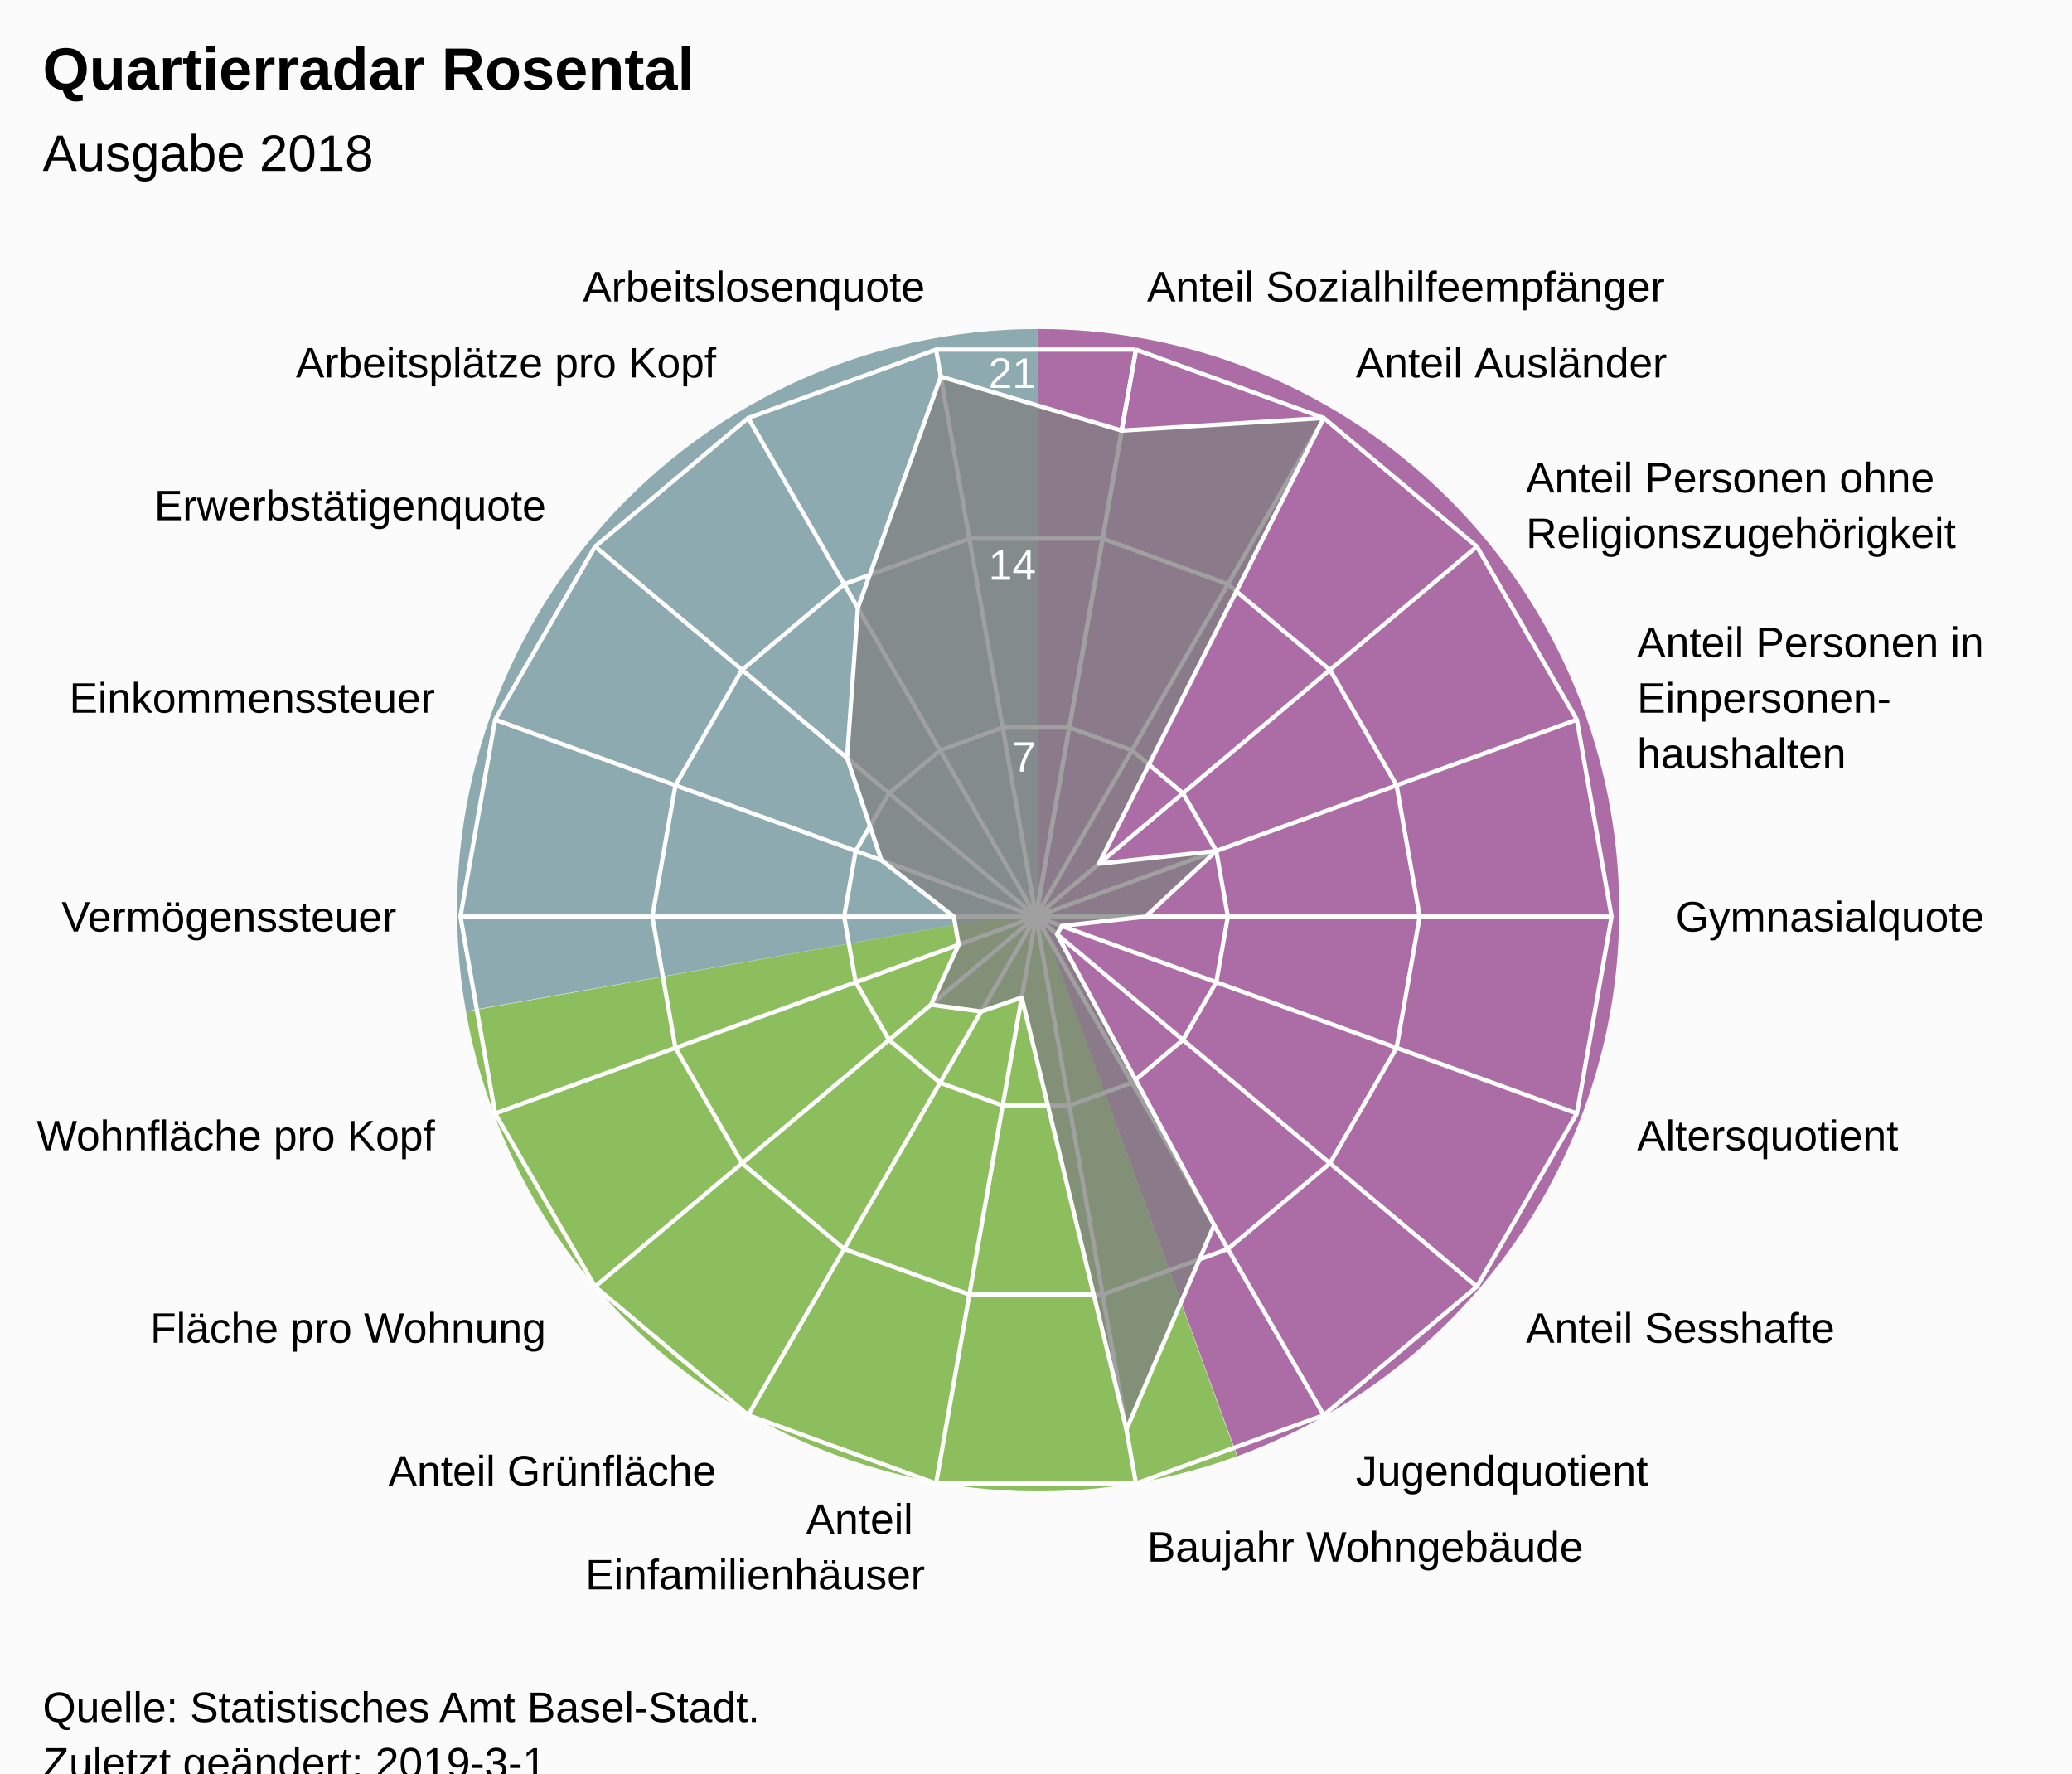
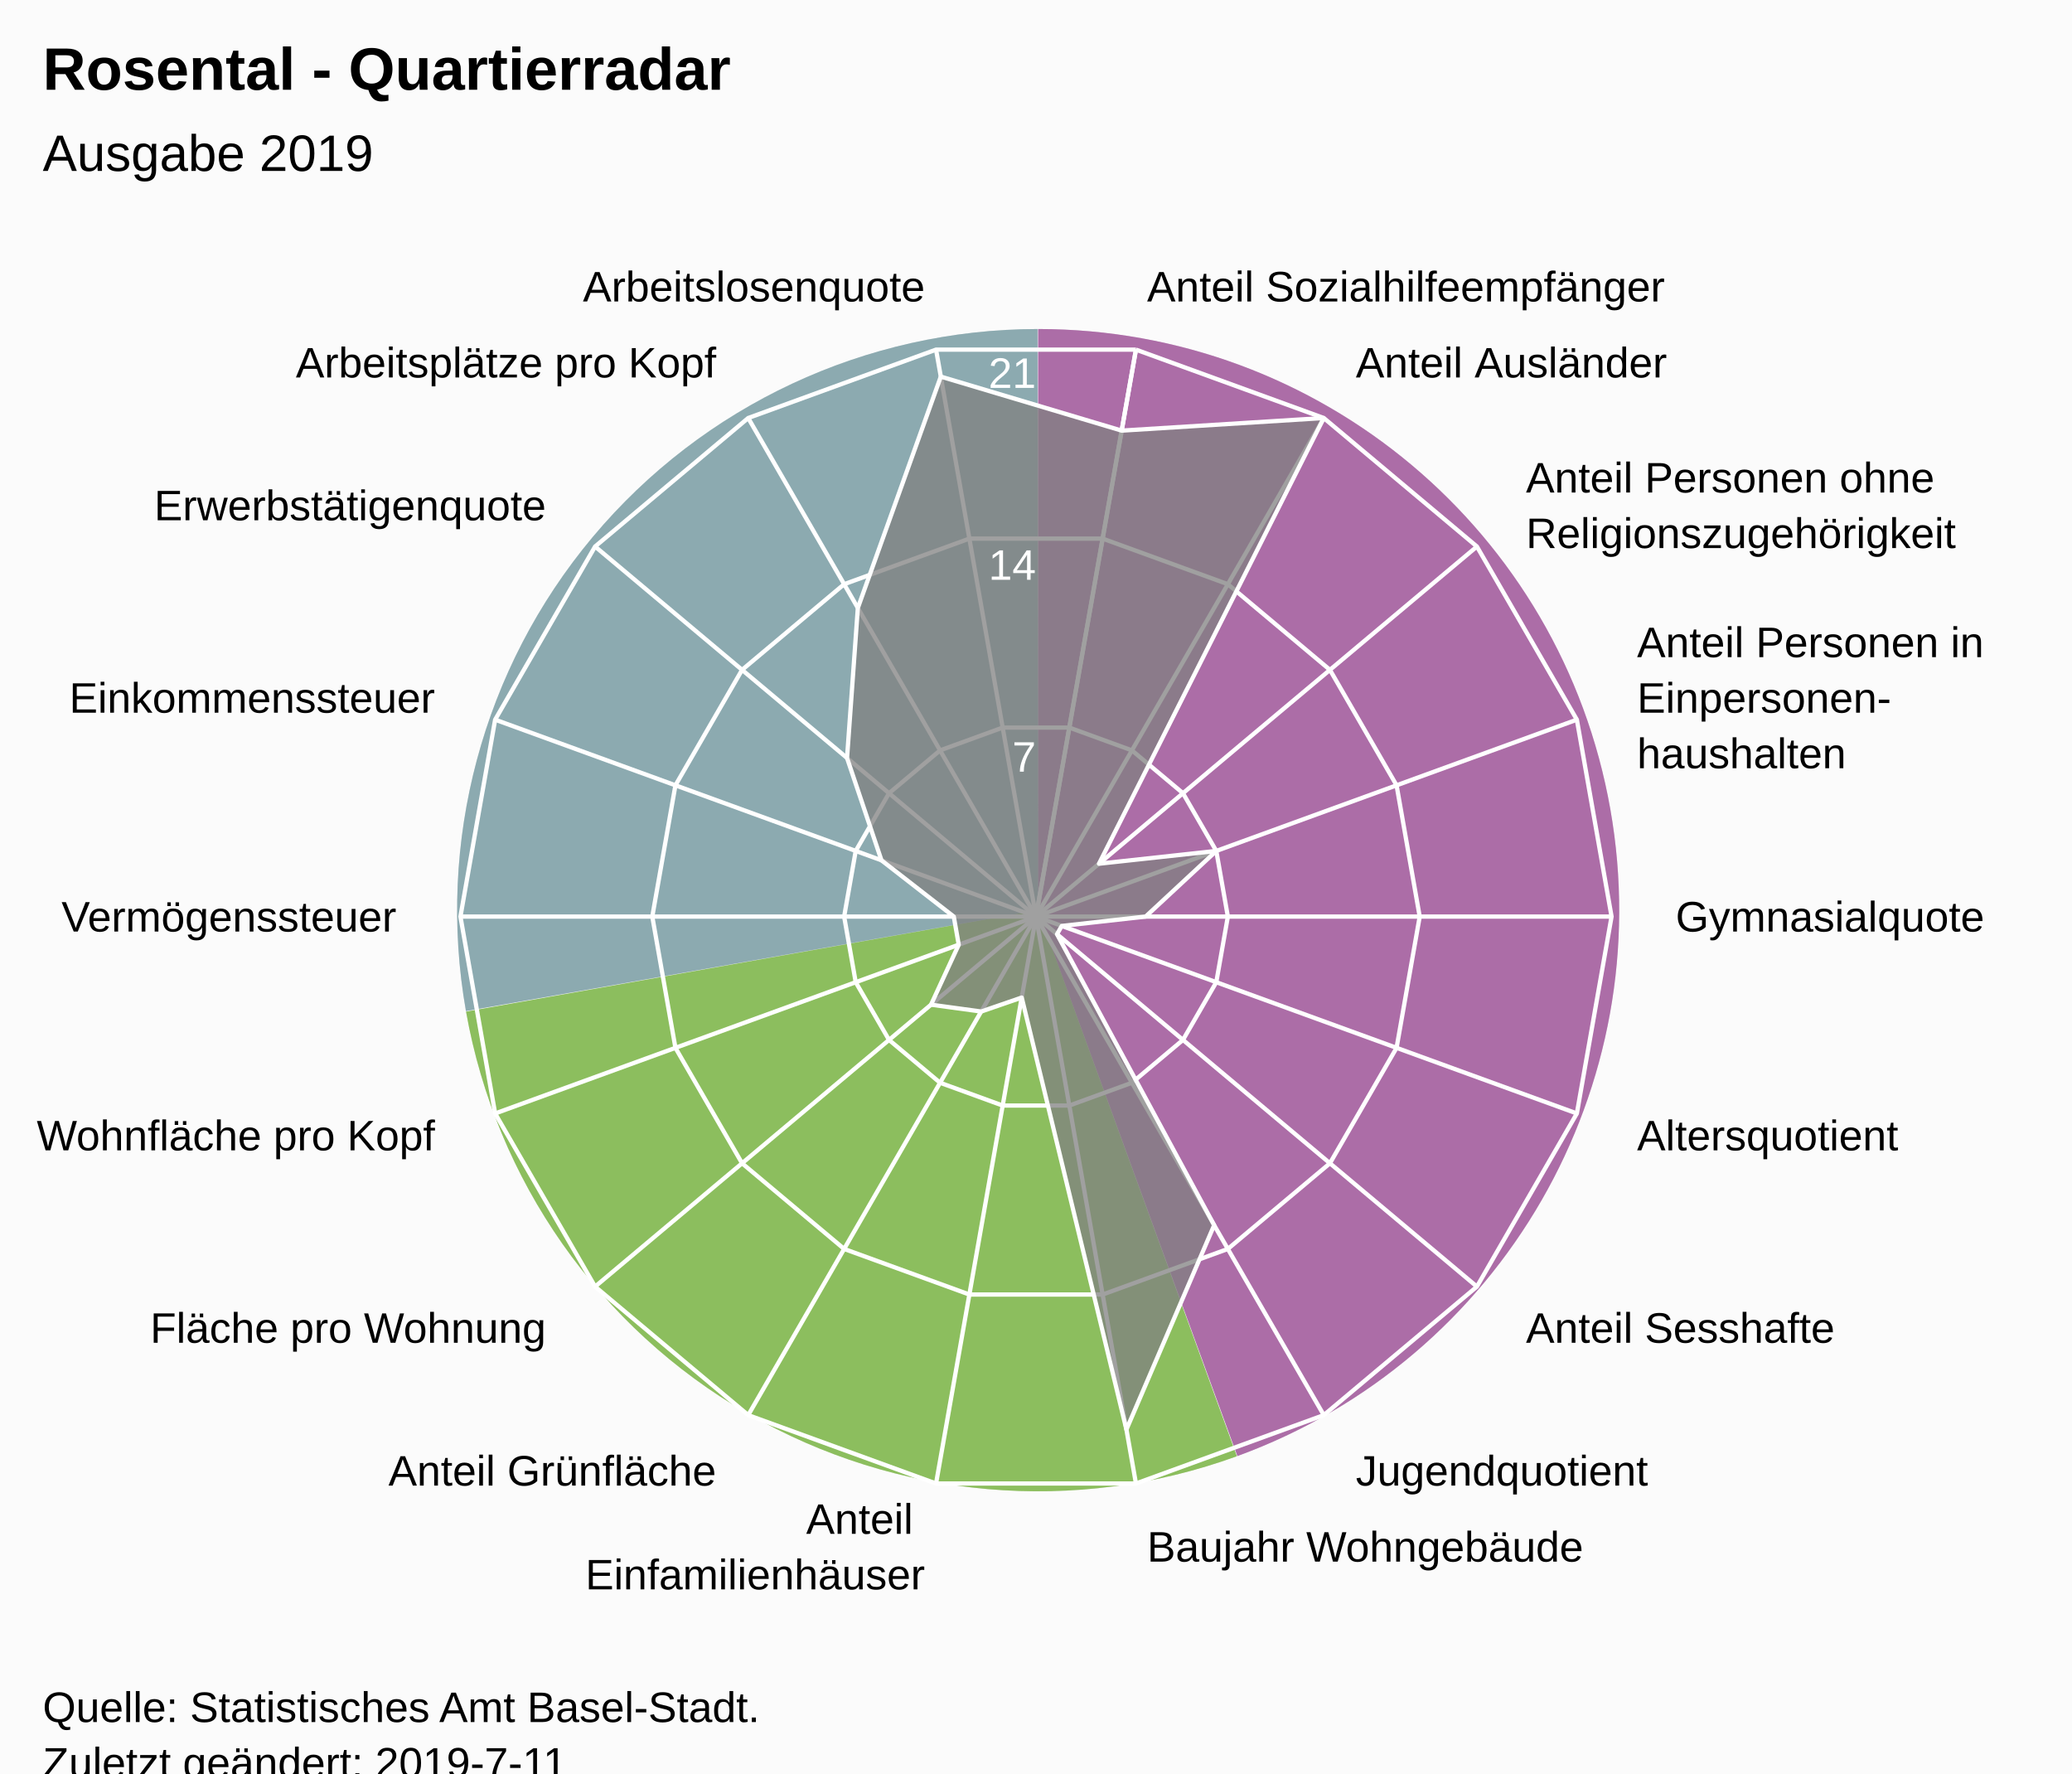
<svg xmlns="http://www.w3.org/2000/svg" version="1.1" class="highcharts-root" style="font-family:Arial;font-size:12px;" viewBox="0 0 485 415">
  <defs>
-     <clipPath id="highcharts-43zshjs-7">
+     <clipPath id="highcharts-nzu8xd1-7">
      <rect x="0" y="0" width="465" height="317" fill="none" />
    </clipPath>
-     <clipPath id="highcharts-43zshjs-9">
+     <clipPath id="highcharts-nzu8xd1-9">
      <circle cx="232.5" cy="158.5" r="134.725" />
    </clipPath>
  </defs>
  <rect fill="#fbfbfb" class="highcharts-background" x="0" y="0" width="485" height="428" rx="0" ry="0" />
  <rect fill="none" class="highcharts-plot-background" x="10" y="56" width="465" height="317" />
  <path fill="#923F8D" d="M 243 77 A 136 136 0 0 1 289.643 340.752 L 243 213 A 0 0 0 0 0 243 213 Z" fill-opacity="0.5" />
  <path fill="#68AB2B" d="M 289.515 340.798 A 136 136 0 0 1 109.09 236.75 L 243 213 A 0 0 0 0 0 243 213 Z" fill-opacity="0.5" />
  <path fill="#689199" d="M 109.066 236.616 A 136 136 0 0 1 242.864 77 L 243 213 A 0 0 0 0 0 243 213 Z" fill-opacity="0.5" />
  <path fill="#923F8D" d="M 243 77 A 136 136 0 0 1 289.643 340.752 L 243 213 A 0 0 0 0 0 243 213 Z" fill-opacity="0.5" />
  <path fill="#68AB2B" d="M 289.515 340.798 A 136 136 0 0 1 109.09 236.75 L 243 213 A 0 0 0 0 0 243 213 Z" fill-opacity="0.5" />
  <path fill="#689199" d="M 109.066 236.616 A 136 136 0 0 1 242.864 77 L 243 213 A 0 0 0 0 0 243 213 Z" fill-opacity="0.5" />
  <g class="highcharts-pane-group" data-z-index="0" />
  <g class="highcharts-grid highcharts-xaxis-grid " data-z-index="1">
    <path fill="none" stroke="white" stroke-width="1" data-z-index="1" class="highcharts-grid-line" d="M 242.5 214.5 L 265.895 81.822" opacity="1" />
    <path fill="none" stroke="white" stroke-width="1" data-z-index="1" class="highcharts-grid-line" d="M 242.5 214.5 L 309.862 97.825" opacity="1" />
    <path fill="none" stroke="white" stroke-width="1" data-z-index="1" class="highcharts-grid-line" d="M 242.5 214.5 L 345.705 127.9" opacity="1" />
    <path fill="none" stroke="white" stroke-width="1" data-z-index="1" class="highcharts-grid-line" d="M 242.5 214.5 L 369.1 168.421" opacity="1" />
    <path fill="none" stroke="white" stroke-width="1" data-z-index="1" class="highcharts-grid-line" d="M 242.5 214.5 L 377.225 214.5" opacity="1" />
    <path fill="none" stroke="white" stroke-width="1" data-z-index="1" class="highcharts-grid-line" d="M 242.5 214.5 L 369.1 260.579" opacity="1" />
    <path fill="none" stroke="white" stroke-width="1" data-z-index="1" class="highcharts-grid-line" d="M 242.5 214.5 L 345.705 301.1" opacity="1" />
    <path fill="none" stroke="white" stroke-width="1" data-z-index="1" class="highcharts-grid-line" d="M 242.5 214.5 L 309.863 331.175" opacity="1" />
    <path fill="none" stroke="white" stroke-width="1" data-z-index="1" class="highcharts-grid-line" d="M 242.5 214.5 L 265.895 347.178" opacity="1" />
    <path fill="none" stroke="white" stroke-width="1" data-z-index="1" class="highcharts-grid-line" d="M 242.5 214.5 L 219.105 347.178" opacity="1" />
    <path fill="none" stroke="white" stroke-width="1" data-z-index="1" class="highcharts-grid-line" d="M 242.5 214.5 L 175.138 331.175" opacity="1" />
    <path fill="none" stroke="white" stroke-width="1" data-z-index="1" class="highcharts-grid-line" d="M 242.5 214.5 L 139.295 301.1" opacity="1" />
    <path fill="none" stroke="white" stroke-width="1" data-z-index="1" class="highcharts-grid-line" d="M 242.5 214.5 L 115.9 260.579" opacity="1" />
    <path fill="none" stroke="white" stroke-width="1" data-z-index="1" class="highcharts-grid-line" d="M 242.5 214.5 L 107.775 214.5" opacity="1" />
    <path fill="none" stroke="white" stroke-width="1" data-z-index="1" class="highcharts-grid-line" d="M 242.5 214.5 L 115.9 168.421" opacity="1" />
    <path fill="none" stroke="white" stroke-width="1" data-z-index="1" class="highcharts-grid-line" d="M 242.5 214.5 L 139.295 127.9" opacity="1" />
    <path fill="none" stroke="white" stroke-width="1" data-z-index="1" class="highcharts-grid-line" d="M 242.5 214.5 L 175.137 97.825" opacity="1" />
    <path fill="none" stroke="white" stroke-width="1" data-z-index="1" class="highcharts-grid-line" d="M 242.5 214.5 L 219.105 81.822" opacity="1" />
    <path fill="none" stroke="white" stroke-width="1" data-z-index="1" class="highcharts-grid-line" d="M 242.5 214.5 L 265.895 81.822" opacity="1" />
  </g>
  <g class="highcharts-grid highcharts-yaxis-grid " data-z-index="1">
    <path fill="none" stroke="white" stroke-width="1" data-z-index="1" class="highcharts-grid-line" d="M 242.5 214.5 L 242.5 214.5 L 242.5 214.5 L 242.5 214.5 L 242.5 214.5 L 242.5 214.5 L 242.5 214.5 L 242.5 214.5 L 242.5 214.5 L 242.5 214.5 L 242.5 214.5 L 242.5 214.5 L 242.5 214.5 L 242.5 214.5 L 242.5 214.5 L 242.5 214.5 L 242.5 214.5 L 242.5 214.5 L 242.5 214.5 L 242.5 214.5" opacity="1" />
    <path fill="none" stroke="white" stroke-width="1" data-z-index="1" class="highcharts-grid-line" d="M 250.298 170.274 L 250.298 170.274 L 234.702 170.274 L 220.046 175.608 L 208.098 185.633 L 200.3 199.14 L 197.592 214.5 L 200.3 229.86 L 208.098 243.367 L 220.046 253.392 L 234.702 258.726 L 250.298 258.726 L 264.954 253.392 L 276.902 243.367 L 284.7 229.86 L 287.408 214.5 L 284.7 199.14 L 276.902 185.633 L 264.954 175.608 L 250.298 170.274" opacity="1" />
    <path fill="none" stroke="white" stroke-width="1" data-z-index="1" class="highcharts-grid-line" d="M 258.097 126.048 L 258.097 126.048 L 226.903 126.048 L 197.592 136.716 L 173.696 156.767 L 158.1 183.781 L 152.683 214.5 L 158.1 245.219 L 173.696 272.233 L 197.592 292.284 L 226.903 302.952 L 258.097 302.952 L 287.408 292.284 L 311.304 272.233 L 326.9 245.219 L 332.317 214.5 L 326.9 183.781 L 311.304 156.767 L 287.408 136.716 L 258.097 126.048" opacity="1" />
    <path fill="none" stroke="white" stroke-width="1" data-z-index="1" class="highcharts-grid-line" d="M 265.895 81.822 L 265.895 81.822 L 219.105 81.822 L 175.137 97.825 L 139.295 127.9 L 115.9 168.421 L 107.775 214.5 L 115.9 260.579 L 139.295 301.1 L 175.138 331.175 L 219.105 347.178 L 265.895 347.178 L 309.863 331.175 L 345.705 301.1 L 369.1 260.579 L 377.225 214.5 L 369.1 168.421 L 345.705 127.9 L 309.862 97.825 L 265.895 81.822" opacity="1" />
  </g>
  <rect fill="none" class="highcharts-plot-border" data-z-index="1" x="10" y="56" width="465" height="317" />
  <g class="highcharts-axis highcharts-xaxis " data-z-index="2">
    <path fill="none" class="highcharts-axis-line" data-z-index="7" d="M 242.5 79.775 A 134.725 134.725 0 1 1 242.365 79.775 M 242.5 214.5 A 0 0 0 1 0 242.5 214.5 " />
  </g>
  <g class="highcharts-axis highcharts-yaxis " data-z-index="2">
    <path fill="none" class="highcharts-axis-line" data-z-index="7" d="M 242.5 214.5 L 242.5 79.775" />
  </g>
  <g class="highcharts-series-group" data-z-index="3">
-     <g data-z-index="0.1" class="highcharts-series highcharts-series-0 highcharts-area-series " transform="translate(10,56) scale(1 1)" clip-path="url(#highcharts-43zshjs-9)">
+     <g data-z-index="0.1" class="highcharts-series highcharts-series-0 highcharts-area-series " transform="translate(10,56) scale(1 1)" clip-path="url(#highcharts-nzu8xd1-9)">
      <path fill="rgb(128,128,128)" fill-opacity="0.75" d="M 252.553 44.776 L 299.863 41.825 L 247.244 146.129 L 274.7 143.14 L 258.162 158.5 L 238.529 160.694 L 237.415 162.624 L 274.201 230.728 L 253.667 278.542 L 229.158 177.454 L 219.669 180.724 L 207.927 179.119 L 214.414 165.083 L 213.254 158.5 L 196.329 145.335 L 188.269 121.386 L 190.799 86.272 L 210.219 32.14 L 252.553 44.776 L 232.5 158.5 L 232.5 158.5 L 232.5 158.5 L 232.5 158.5 L 232.5 158.5 L 232.5 158.5 L 232.5 158.5 L 232.5 158.5 L 232.5 158.5 L 232.5 158.5 L 232.5 158.5 L 232.5 158.5 L 232.5 158.5 L 232.5 158.5 L 232.5 158.5 L 232.5 158.5 L 232.5 158.5 L 232.5 158.5 L 232.5 158.5" class="highcharts-area" data-z-index="0" />
      <path fill="none" d="M 252.553 44.776 L 299.863 41.825 L 247.244 146.129 L 274.7 143.14 L 258.162 158.5 L 238.529 160.694 L 237.415 162.624 L 274.201 230.728 L 253.667 278.542 L 229.158 177.454 L 219.669 180.724 L 207.927 179.119 L 214.414 165.083 L 213.254 158.5 L 196.329 145.335 L 188.269 121.386 L 190.799 86.272 L 210.219 32.14 L 252.553 44.776" class="highcharts-graph" data-z-index="1" stroke="white" stroke-width="1" stroke-linejoin="round" stroke-linecap="round" />
    </g>
    <g data-z-index="0.1" class="highcharts-markers highcharts-series-0 highcharts-area-series " transform="translate(10,56) scale(1 1)" clip-path="none" />
  </g>
  <text x="10" text-anchor="start" class="highcharts-title" data-z-index="4" style="color:#000000;font-size:14px;font-weight:bold;font-family:Arial;fill:#000000;" y="21">
-     <tspan>Quartierradar Rosental</tspan>
+     <tspan>Rosental - Quartierradar</tspan>
  </text>
  <text x="10" text-anchor="start" class="highcharts-subtitle" data-z-index="4" style="color:#000000;font-size:12px;font-weight:normal;font-family:Arial;fill:#000000;" y="40">
-     <tspan>Ausgabe 2018</tspan>
+     <tspan>Ausgabe 2019</tspan>
  </text>
  <g class="highcharts-axis-labels highcharts-xaxis-labels " data-z-index="7">
    <text x="268.499" style="color:#000000;cursor:default;font-size:10px;fill:#000000;" transform="translate(0,0)" text-anchor="start" y="70.55" opacity="1">
      <tspan>Anteil Sozialhilfeempfänger</tspan>
    </text>
    <text x="317.362" style="color:#000000;cursor:default;font-size:10px;fill:#000000;" transform="translate(0,0)" text-anchor="start" y="88.334" opacity="1">
      <tspan>Anteil Ausländer</tspan>
    </text>
    <text x="357.196" style="color:#000000;cursor:default;font-size:10px;fill:#000000;" transform="translate(0,0)" text-anchor="start" y="115.259" opacity="1">
      <tspan>Anteil Personen ohne</tspan>
      <tspan dy="13" x="357.196">Religionszugehörigkeit</tspan>
    </text>
    <text x="383.195" style="color:#000000;cursor:default;font-size:10px;fill:#000000;" transform="translate(0,0)" text-anchor="start" y="153.791" opacity="1">
      <tspan>Anteil Personen in</tspan>
      <tspan dy="13" x="383.195">Einpersonen-</tspan>
      <tspan dy="13" x="383.195">haushalten</tspan>
    </text>
    <text x="392.225" style="color:#000000;cursor:default;font-size:10px;fill:#000000;" transform="translate(0,0)" text-anchor="start" y="218" opacity="1">
      <tspan>Gymnasialquote</tspan>
    </text>
    <text x="383.195" style="color:#000000;cursor:default;font-size:10px;fill:#000000;" transform="translate(0,0)" text-anchor="start" y="269.209" opacity="1">
      <tspan>Altersquotient</tspan>
    </text>
    <text x="357.196" style="color:#000000;cursor:default;font-size:10px;fill:#000000;" transform="translate(0,0)" text-anchor="start" y="314.241" opacity="1">
      <tspan>Anteil Sesshafte</tspan>
    </text>
    <text x="317.363" style="color:#000000;cursor:default;font-size:10px;fill:#000000;" transform="translate(0,0)" text-anchor="start" y="347.666" opacity="1">
      <tspan>Jugendquotient</tspan>
    </text>
    <text x="268.499" style="color:#000000;cursor:default;font-size:10px;fill:#000000;" transform="translate(0,0)" text-anchor="start" y="365.45" opacity="1">
      <tspan>Baujahr Wohngebäude</tspan>
    </text>
    <text x="216.501" style="color:#000000;cursor:default;font-size:10px;fill:#000000;" transform="translate(0,0)" text-anchor="end" y="358.95" opacity="1">
      <tspan>Anteil</tspan>
      <tspan dy="13" x="216.501">Einfamilienhäuser</tspan>
    </text>
    <text x="167.638" style="color:#000000;cursor:default;font-size:10px;fill:#000000;" transform="translate(0,0)" text-anchor="end" y="347.666" opacity="1">
      <tspan>Anteil Grünfläche</tspan>
    </text>
    <text x="127.804" style="color:#000000;cursor:default;font-size:10px;fill:#000000;" transform="translate(0,0)" text-anchor="end" y="314.241" opacity="1">
      <tspan>Fläche pro Wohnung</tspan>
    </text>
    <text x="101.805" style="color:#000000;cursor:default;font-size:10px;fill:#000000;" transform="translate(0,0)" text-anchor="end" y="269.209" opacity="1">
      <tspan>Wohnfläche pro Kopf</tspan>
    </text>
    <text x="92.775" style="color:#000000;cursor:default;font-size:10px;fill:#000000;" transform="translate(0,0)" text-anchor="end" y="218" opacity="1">
      <tspan>Vermögenssteuer</tspan>
    </text>
    <text x="101.805" style="color:#000000;cursor:default;font-size:10px;fill:#000000;" transform="translate(0,0)" text-anchor="end" y="166.791" opacity="1">
      <tspan>Einkommenssteuer</tspan>
    </text>
    <text x="127.804" style="color:#000000;cursor:default;font-size:10px;fill:#000000;" transform="translate(0,0)" text-anchor="end" y="121.759" opacity="1">
      <tspan>Erwerbstätigenquote</tspan>
    </text>
    <text x="167.637" style="color:#000000;cursor:default;font-size:10px;fill:#000000;" transform="translate(0,0)" text-anchor="end" y="88.334" opacity="1">
      <tspan>Arbeitsplätze pro Kopf</tspan>
    </text>
    <text x="216.501" style="color:#000000;cursor:default;font-size:10px;fill:#000000;" transform="translate(0,0)" text-anchor="end" y="70.55" opacity="1">
      <tspan>Arbeitslosenquote</tspan>
    </text>
    <text x="0" style="color:#000000;cursor:default;font-size:10px;fill:#000000;" transform="translate(0,0)" text-anchor="middle" y="-9999">18</text>
  </g>
  <g class="highcharts-axis-labels highcharts-yaxis-labels " data-z-index="7">
    <text x="0" style="color:white;cursor:default;font-size:10px;fill:white;" text-anchor="end" transform="translate(0,0)" y="-9999">0</text>
    <text x="242.5" style="color:white;cursor:default;font-size:10px;fill:white;" text-anchor="end" transform="translate(0,0)" y="180.592" opacity="1">7</text>
    <text x="242.5" style="color:white;cursor:default;font-size:10px;fill:white;" text-anchor="end" transform="translate(0,0)" y="135.683" opacity="1">14</text>
    <text x="242.5" style="color:white;cursor:default;font-size:10px;fill:white;" text-anchor="end" transform="translate(0,0)" y="90.775" opacity="1">21</text>
  </g>
  <text x="10" class="highcharts-credits" text-anchor="start" data-z-index="8" style="cursor:default;color:#000000;font-size:10px;fill:#000000;" y="403">
    <tspan>Quelle: Statistisches Amt Basel-Stadt.</tspan>
-     <tspan x="10" dy="13">Zuletzt geändert: 2019-3-1</tspan>
+     <tspan x="10" dy="13">Zuletzt geändert: 2019-7-11</tspan>
  </text>
</svg>
